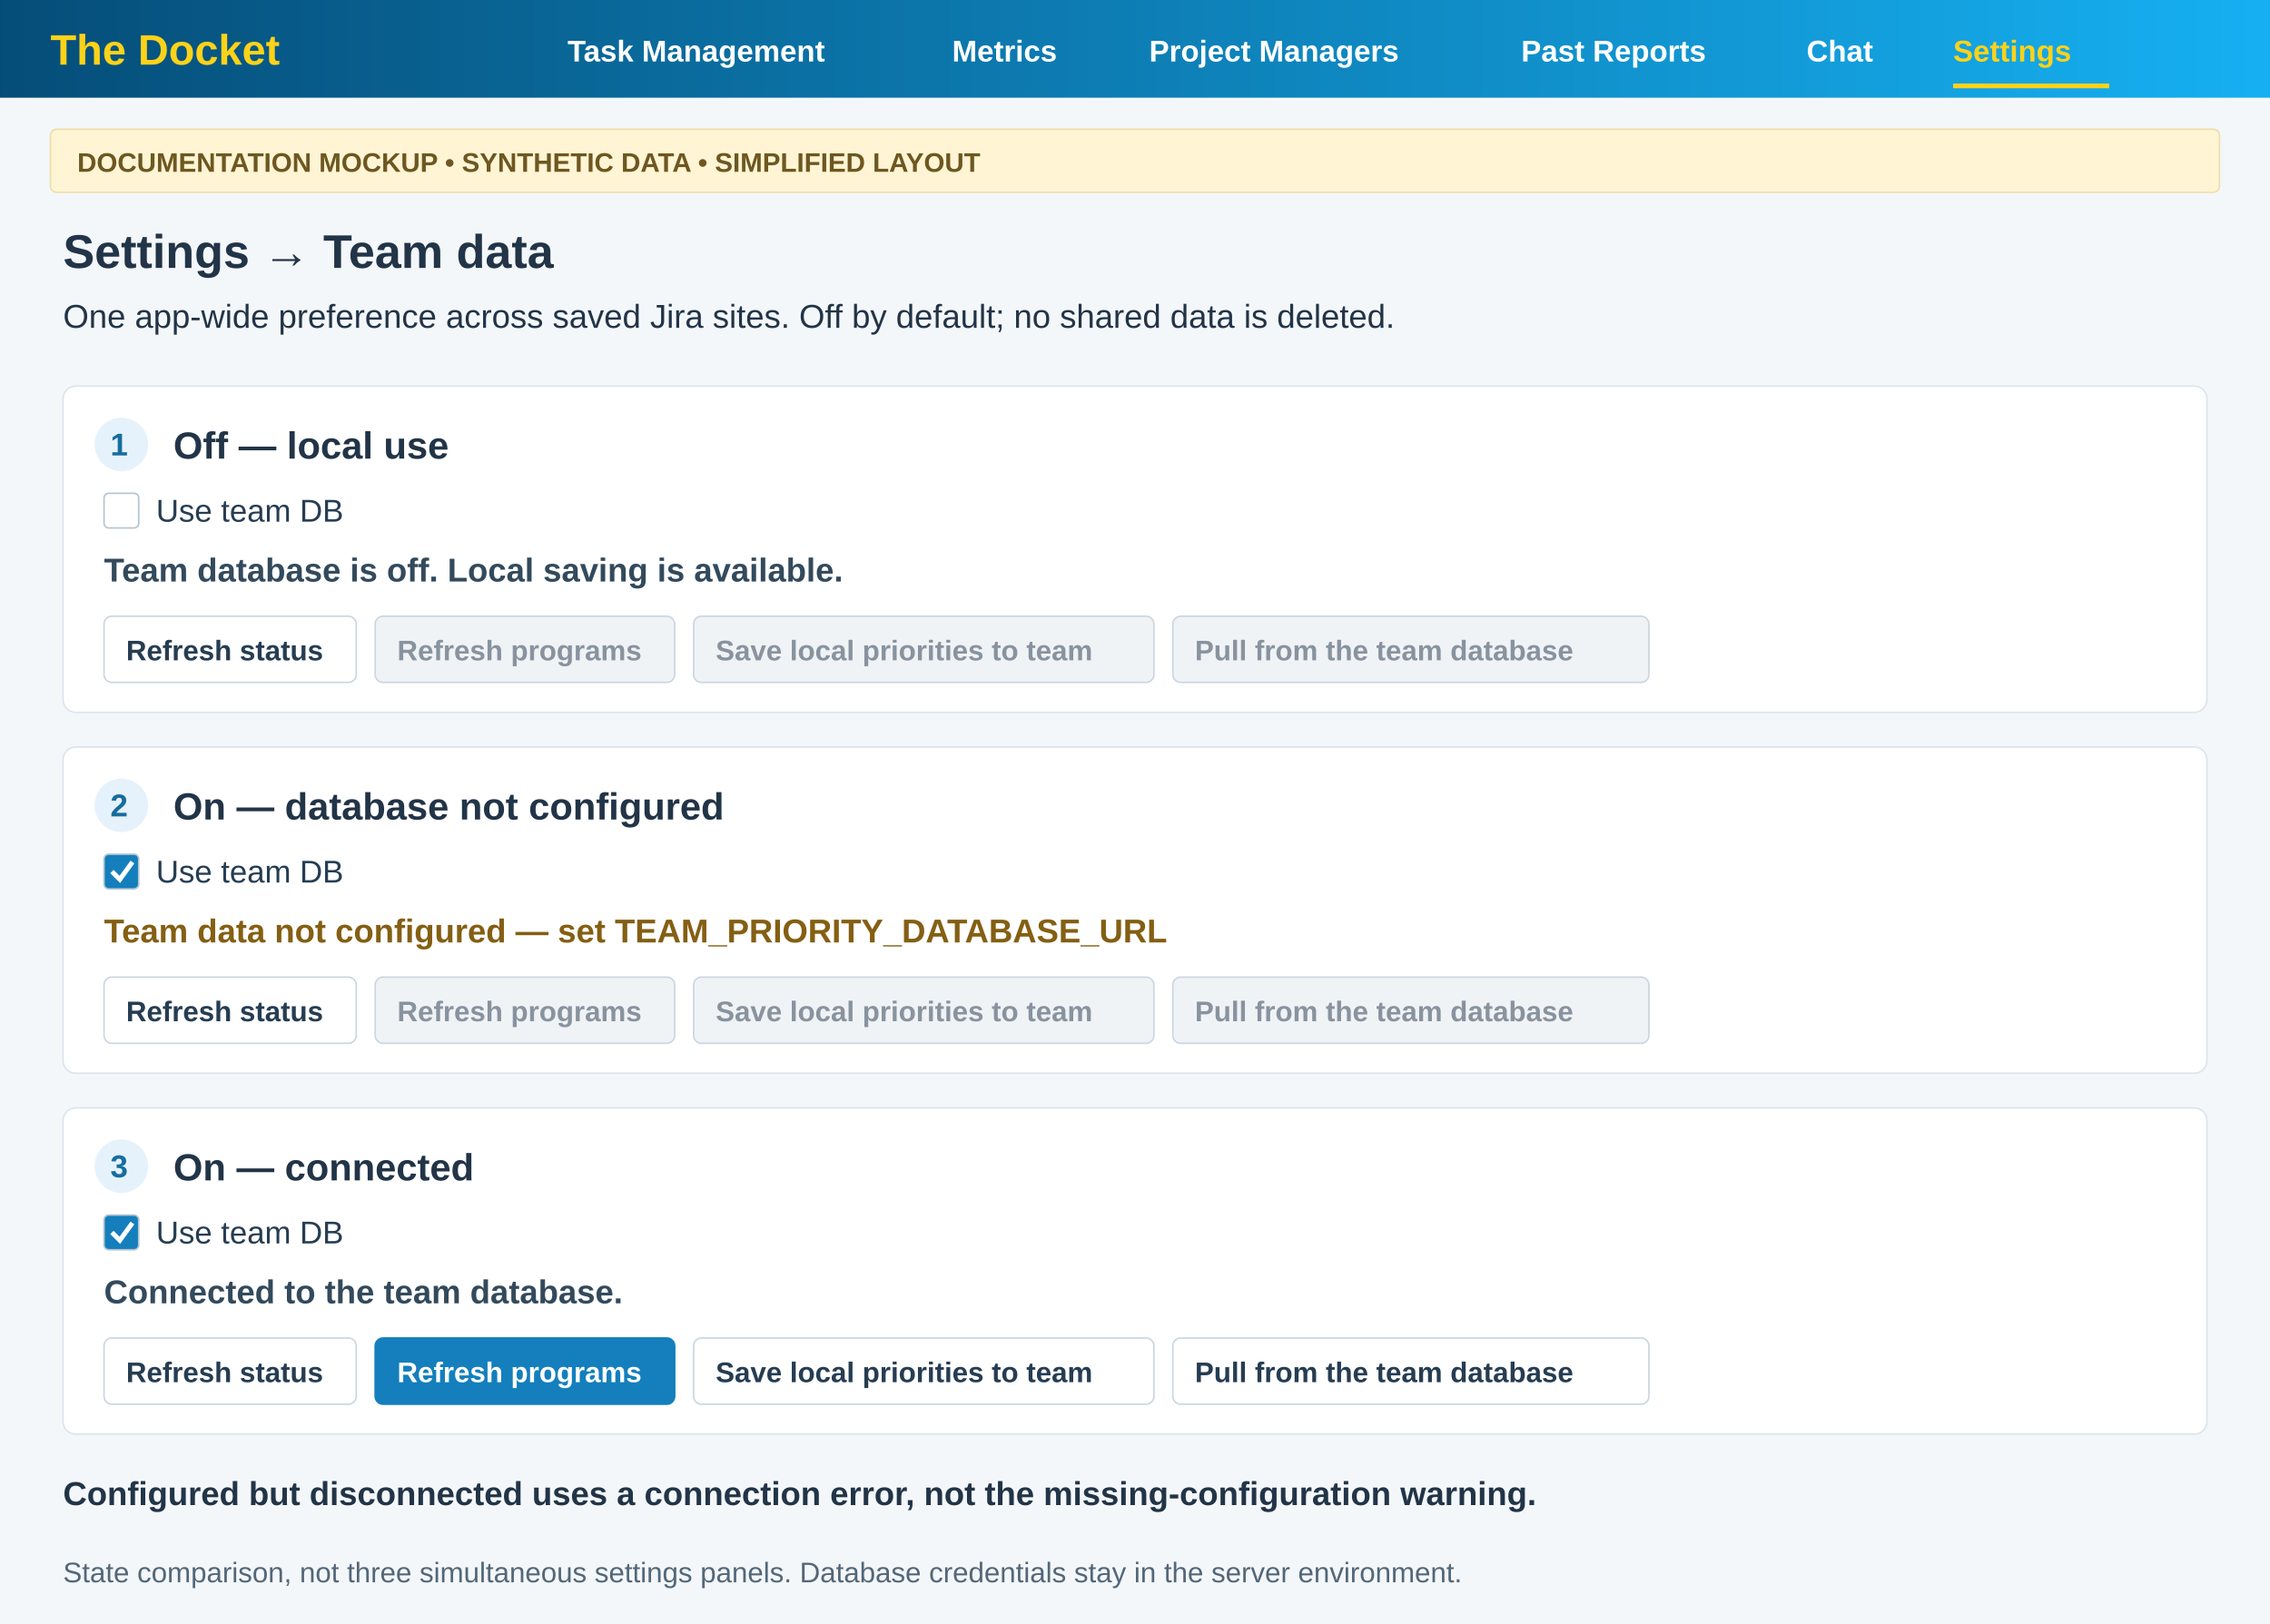
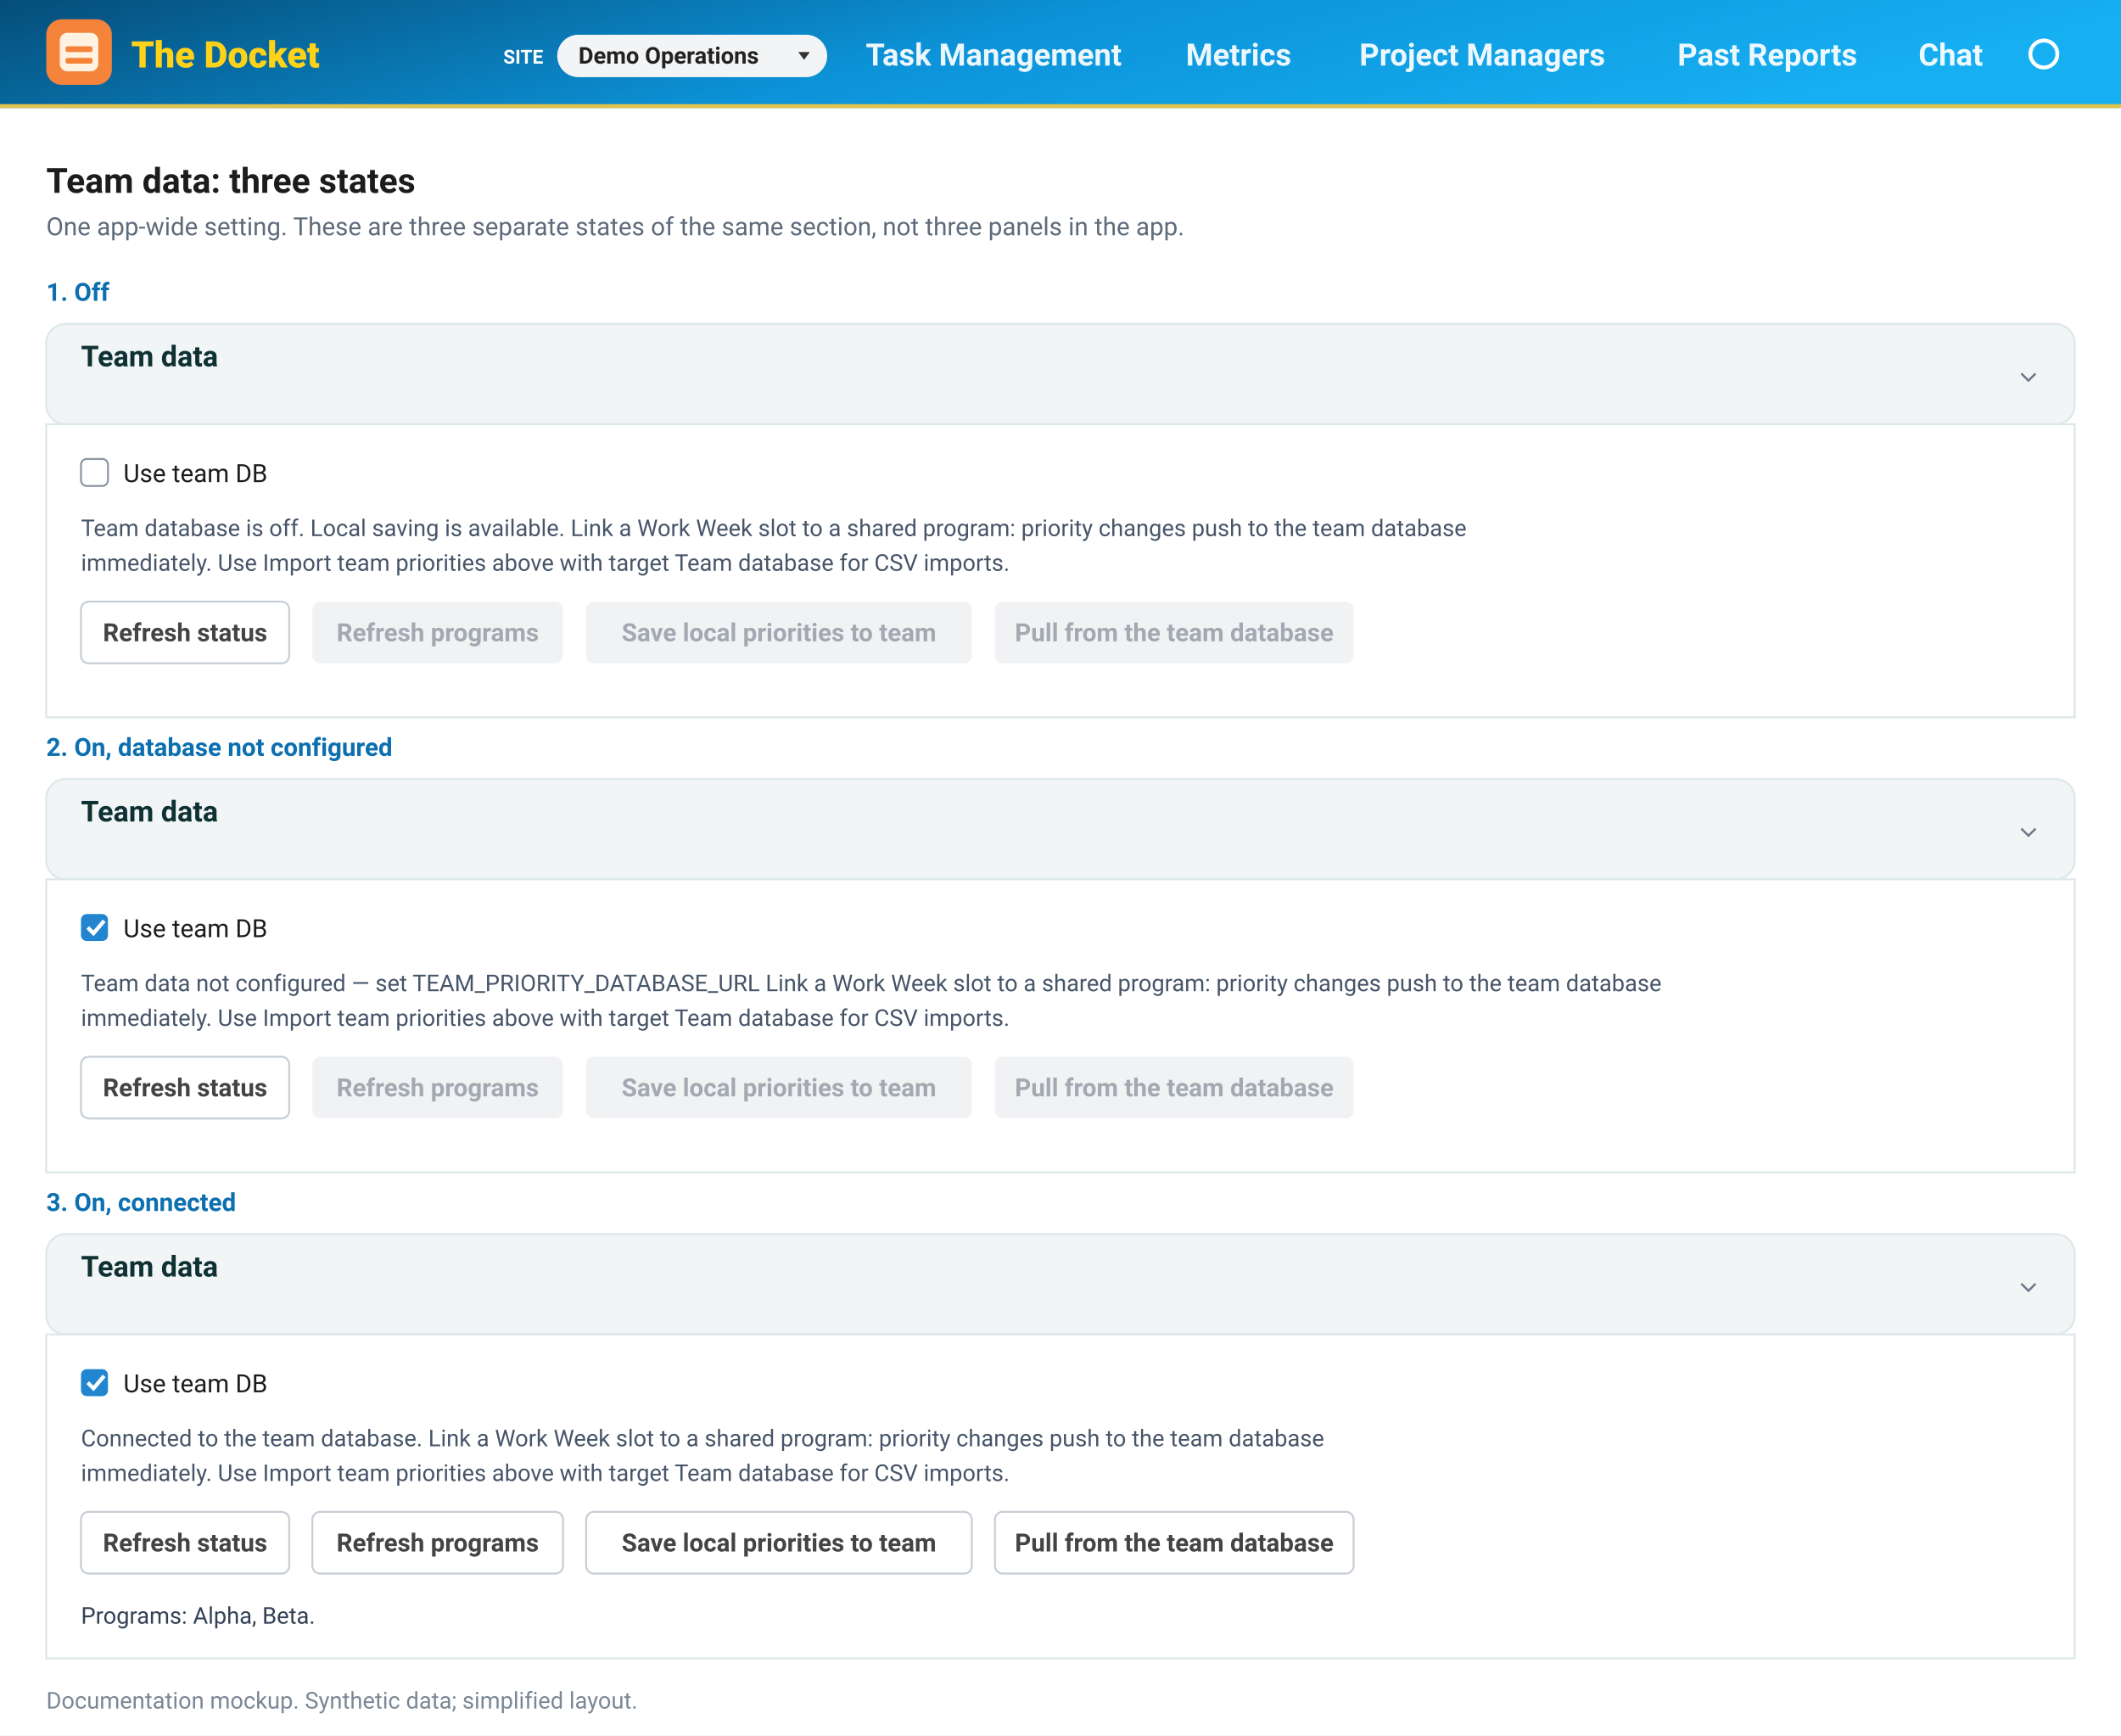
- <svg xmlns="http://www.w3.org/2000/svg" width="1440" height="1030" viewBox="0 0 1440 1030" role="img" aria-labelledby="title desc">
-   <defs>
-     <linearGradient id="nav">
-       <stop stop-color="#054d78" />
-       <stop offset="1" stop-color="#16b0f2" />
-     </linearGradient>
-   </defs>
-   <g font-family="Arial, Helvetica, sans-serif">
-     <rect x="0" y="0" width="1440" height="1030" rx="0" fill="#f4f7fa" stroke="#f4f7fa" />
-     <rect x="0" y="0" width="1440" height="62" rx="0" fill="url(#nav)" stroke="none" />
-     <text x="32" y="41" font-size="27" fill="#fdd219" font-weight="700">The Docket</text>
-     <text x="360" y="39" font-size="19" fill="white" font-weight="600">Task Management</text>
-     <text x="604" y="39" font-size="19" fill="white" font-weight="600">Metrics</text>
-     <text x="729" y="39" font-size="19" fill="white" font-weight="600">Project Managers</text>
-     <text x="965" y="39" font-size="19" fill="white" font-weight="600">Past Reports</text>
-     <text x="1146" y="39" font-size="19" fill="white" font-weight="600">Chat</text>
-     <text x="1239" y="39" font-size="19" fill="#fdd219" font-weight="600">Settings</text>
-     <rect x="1239" y="53" width="99" height="3" rx="0" fill="#fdd219" stroke="none" />
-     <rect x="32" y="82" width="1376" height="40" rx="4" fill="#fff5d5" stroke="#eddfaa" />
-     <text x="49" y="109" font-size="17" fill="#6e5720" font-weight="700">DOCUMENTATION MOCKUP  •  SYNTHETIC DATA  •  SIMPLIFIED LAYOUT</text>
-     <text x="40" y="170" font-size="30" fill="#223447" font-weight="700">Settings → Team data</text>
-     <text x="40" y="208" font-size="21" fill="#223447" font-weight="400">One app-wide preference across saved Jira sites. Off by default; no shared data is deleted.</text>
-     <rect x="40" y="245" width="1360" height="207" rx="8" fill="white" stroke="#dce4ec" />
-     <rect x="60" y="265" width="34" height="34" rx="17" fill="#e6f2fb" stroke="none" />
-     <text x="70" y="289" font-size="20" fill="#176d9e" font-weight="700">1</text>
-     <text x="110" y="291" font-size="24" fill="#223447" font-weight="700">Off — local use</text>
-     <rect x="66" y="313" width="22" height="22" rx="3" fill="white" stroke="#b6c4d2" />
-     <text x="99" y="331" font-size="20" fill="#263d52" font-weight="400">Use team DB</text>
-     <text x="66" y="369" font-size="21" fill="#334a5c" font-weight="600">Team database is off. Local saving is available.</text>
-     <rect x="66" y="391" width="160" height="42" rx="5" fill="white" stroke="#ccd6e1" />
-     <text x="80" y="419" font-size="18" fill="#263d52" font-weight="600">Refresh status</text>
-     <rect x="238" y="391" width="190" height="42" rx="5" fill="#f0f3f6" stroke="#ccd6e1" />
-     <text x="252" y="419" font-size="18" fill="#88939f" font-weight="600">Refresh programs</text>
-     <rect x="440" y="391" width="292" height="42" rx="5" fill="#f0f3f6" stroke="#ccd6e1" />
-     <text x="454" y="419" font-size="18" fill="#88939f" font-weight="600">Save local priorities to team</text>
-     <rect x="744" y="391" width="302" height="42" rx="5" fill="#f0f3f6" stroke="#ccd6e1" />
-     <text x="758" y="419" font-size="18" fill="#88939f" font-weight="600">Pull from the team database</text>
-     <rect x="40" y="474" width="1360" height="207" rx="8" fill="white" stroke="#dce4ec" />
-     <rect x="60" y="494" width="34" height="34" rx="17" fill="#e6f2fb" stroke="none" />
-     <text x="70" y="518" font-size="20" fill="#176d9e" font-weight="700">2</text>
-     <text x="110" y="520" font-size="24" fill="#223447" font-weight="700">On — database not configured</text>
-     <rect x="66" y="542" width="22" height="22" rx="3" fill="#147fbc" stroke="#b6c4d2" />
-     <path d="M71 553 l5 5 l8 -11" fill="none" stroke="white" stroke-width="3" />
-     <text x="99" y="560" font-size="20" fill="#263d52" font-weight="400">Use team DB</text>
-     <text x="66" y="598" font-size="21" fill="#845f13" font-weight="600">Team data not configured — set TEAM_PRIORITY_DATABASE_URL</text>
-     <rect x="66" y="620" width="160" height="42" rx="5" fill="white" stroke="#ccd6e1" />
-     <text x="80" y="648" font-size="18" fill="#263d52" font-weight="600">Refresh status</text>
-     <rect x="238" y="620" width="190" height="42" rx="5" fill="#f0f3f6" stroke="#ccd6e1" />
-     <text x="252" y="648" font-size="18" fill="#88939f" font-weight="600">Refresh programs</text>
-     <rect x="440" y="620" width="292" height="42" rx="5" fill="#f0f3f6" stroke="#ccd6e1" />
-     <text x="454" y="648" font-size="18" fill="#88939f" font-weight="600">Save local priorities to team</text>
-     <rect x="744" y="620" width="302" height="42" rx="5" fill="#f0f3f6" stroke="#ccd6e1" />
-     <text x="758" y="648" font-size="18" fill="#88939f" font-weight="600">Pull from the team database</text>
-     <rect x="40" y="703" width="1360" height="207" rx="8" fill="white" stroke="#dce4ec" />
-     <rect x="60" y="723" width="34" height="34" rx="17" fill="#e6f2fb" stroke="none" />
-     <text x="70" y="747" font-size="20" fill="#176d9e" font-weight="700">3</text>
-     <text x="110" y="749" font-size="24" fill="#223447" font-weight="700">On — connected</text>
-     <rect x="66" y="771" width="22" height="22" rx="3" fill="#147fbc" stroke="#b6c4d2" />
-     <path d="M71 782 l5 5 l8 -11" fill="none" stroke="white" stroke-width="3" />
-     <text x="99" y="789" font-size="20" fill="#263d52" font-weight="400">Use team DB</text>
-     <text x="66" y="827" font-size="21" fill="#334a5c" font-weight="600">Connected to the team database.</text>
-     <rect x="66" y="849" width="160" height="42" rx="5" fill="white" stroke="#ccd6e1" />
-     <text x="80" y="877" font-size="18" fill="#263d52" font-weight="600">Refresh status</text>
-     <rect x="238" y="849" width="190" height="42" rx="5" fill="#147fbc" stroke="#147fbc" />
-     <text x="252" y="877" font-size="18" fill="white" font-weight="600">Refresh programs</text>
-     <rect x="440" y="849" width="292" height="42" rx="5" fill="white" stroke="#ccd6e1" />
-     <text x="454" y="877" font-size="18" fill="#263d52" font-weight="600">Save local priorities to team</text>
-     <rect x="744" y="849" width="302" height="42" rx="5" fill="white" stroke="#ccd6e1" />
-     <text x="758" y="877" font-size="18" fill="#263d52" font-weight="600">Pull from the team database</text>
-     <text x="40" y="955" font-size="21" fill="#223447" font-weight="600">Configured but disconnected uses a connection error, not the missing-configuration warning.</text>
-     <text x="40" y="1004" font-size="18" fill="#526779" font-weight="400">State comparison, not three simultaneous settings panels. Database credentials stay in the server environment.</text>
+ <svg xmlns="http://www.w3.org/2000/svg" width="1100" height="900" viewBox="0 0 1100 900" role="img" aria-labelledby="title desc">
+   <g font-family="-apple-system, BlinkMacSystemFont, 'Segoe UI', Roboto, Helvetica, Arial, sans-serif">
+     <rect x="0" y="0" width="1100" height="900" fill="#fff" />
+     <defs>
+       <linearGradient id="nav" x1="0" y1="0" x2="1" y2="0.2">
+         <stop offset="0" stop-color="#054d78" />
+         <stop offset="0.52" stop-color="#0c93d9" />
+         <stop offset="1" stop-color="#16b0f2" />
+       </linearGradient>
+       <linearGradient id="joke" x1="0" y1="0" x2="1" y2="0">
+         <stop offset="0" stop-color="#FDD219" />
+         <stop offset="0.55" stop-color="#FB9429" />
+         <stop offset="1" stop-color="#F95E4A" />
+       </linearGradient>
+     </defs>
+     <rect x="0" y="0" width="1100" height="56" rx="0" fill="url(#nav)" stroke="none" stroke-width="1" />
+     <rect x="0" y="54" width="1100" height="2" rx="0" fill="#e1c24a" stroke="none" stroke-width="1" />
+     <rect x="24" y="10" width="34" height="34" rx="8" fill="#f5833a" stroke="none" stroke-width="1" />
+     <rect x="31" y="17" width="20" height="20" rx="4" fill="#fff2e0" stroke="none" stroke-width="1" />
+     <rect x="34" y="24" width="14" height="3" rx="1" fill="#f5833a" stroke="none" stroke-width="1" />
+     <rect x="34" y="30" width="14" height="3" rx="1" fill="#f5833a" stroke="none" stroke-width="1" />
+     <text x="68" y="35" font-size="19" fill="#FDD219" font-weight="800" text-anchor="start">The Docket</text>
+     <text x="261" y="33" font-size="10" fill="#fff" font-weight="700" text-anchor="start">SITE</text>
+     <rect x="289" y="18" width="140" height="22" rx="11" fill="#f3f4f6" stroke="none" stroke-width="1" />
+     <text x="300" y="33" font-size="12" fill="#222" font-weight="700" text-anchor="start">Demo Operations</text>
+     <path d="M414 27 l3 4 l3 -4" fill="#333" />
+     <text x="449" y="34" font-size="16" fill="rgba(255,255,255,0.92)" font-weight="600" text-anchor="start">Task Management</text>
+     <text x="615" y="34" font-size="16" fill="rgba(255,255,255,0.92)" font-weight="600" text-anchor="start">Metrics</text>
+     <text x="705" y="34" font-size="16" fill="rgba(255,255,255,0.92)" font-weight="600" text-anchor="start">Project Managers</text>
+     <text x="870" y="34" font-size="16" fill="rgba(255,255,255,0.92)" font-weight="600" text-anchor="start">Past Reports</text>
+     <text x="995" y="34" font-size="16" fill="rgba(255,255,255,0.92)" font-weight="600" text-anchor="start">Chat</text>
+     <circle cx="1060" cy="28" r="7" fill="none" stroke="#fff" stroke-width="2" />
+     <text x="24" y="100" font-size="18" fill="#1b1c1d" font-weight="700" text-anchor="start">Team data: three states</text>
+     <text x="24" y="122" font-size="13" fill="#5f6b7a" font-weight="400" text-anchor="start">One app-wide setting. These are three separate states of the same section, not three panels in the app.</text>
+     <text x="24" y="156" font-size="13" fill="#0c6fb0" font-weight="700" text-anchor="start">1. Off</text>
+     <rect x="24" y="168" width="1052" height="52" rx="10" fill="#f1f5f6" stroke="#dde7e9" stroke-width="1" />
+     <text x="42" y="190" font-size="15" fill="#0F3133" font-weight="700" text-anchor="start">Team data</text>
+     <text x="1052" y="198" font-size="14" fill="#6b7785" font-weight="400" text-anchor="middle">⌄</text>
+     <rect x="24" y="220" width="1052" height="152" rx="0" fill="#fff" stroke="#dde7e9" stroke-width="1" />
+     <rect x="42" y="238" width="14" height="14" rx="3" fill="#fff" stroke="#8c96a3" stroke-width="1" />
+     <text x="64" y="250" font-size="13" fill="#1b1c1d" font-weight="400" text-anchor="start">Use team DB</text>
+     <text x="42" y="278" font-size="12" fill="#475569" font-weight="400" text-anchor="start">Team database is off. Local saving is available. Link a Work Week slot to a shared program: priority changes push to the team database</text>
+     <text x="42" y="296" font-size="12" fill="#475569" font-weight="400" text-anchor="start">immediately. Use Import team priorities above with target Team database for CSV imports.</text>
+     <rect x="42" y="312" width="108" height="32" rx="4" fill="#fff" stroke="#c7ced6" stroke-width="1" />
+     <text x="96.0" y="332.55" font-size="13" fill="#444" font-weight="600" text-anchor="middle">Refresh status</text>
+     <rect x="162" y="312" width="130" height="32" rx="4" fill="#f1f2f4" stroke="none" stroke-width="1" />
+     <text x="227.0" y="332.55" font-size="13" fill="#a3a9b1" font-weight="600" text-anchor="middle">Refresh programs</text>
+     <rect x="304" y="312" width="200" height="32" rx="4" fill="#f1f2f4" stroke="none" stroke-width="1" />
+     <text x="404.0" y="332.55" font-size="13" fill="#a3a9b1" font-weight="600" text-anchor="middle">Save local priorities to team</text>
+     <rect x="516" y="312" width="186" height="32" rx="4" fill="#f1f2f4" stroke="none" stroke-width="1" />
+     <text x="609.0" y="332.55" font-size="13" fill="#a3a9b1" font-weight="600" text-anchor="middle">Pull from the team database</text>
+     <text x="24" y="392" font-size="13" fill="#0c6fb0" font-weight="700" text-anchor="start">2. On, database not configured</text>
+     <rect x="24" y="404" width="1052" height="52" rx="10" fill="#f1f5f6" stroke="#dde7e9" stroke-width="1" />
+     <text x="42" y="426" font-size="15" fill="#0F3133" font-weight="700" text-anchor="start">Team data</text>
+     <text x="1052" y="434" font-size="14" fill="#6b7785" font-weight="400" text-anchor="middle">⌄</text>
+     <rect x="24" y="456" width="1052" height="152" rx="0" fill="#fff" stroke="#dde7e9" stroke-width="1" />
+     <rect x="42" y="474" width="14" height="14" rx="3" fill="#2185d0" stroke="none" stroke-width="1" />
+     <path d="M45.5 481.0 l3 3 l5.5 -6.5" stroke="#fff" stroke-width="2" fill="none" />
+     <text x="64" y="486" font-size="13" fill="#1b1c1d" font-weight="400" text-anchor="start">Use team DB</text>
+     <text x="42" y="514" font-size="12" fill="#475569" font-weight="400" text-anchor="start">Team data not configured — set TEAM_PRIORITY_DATABASE_URL Link a Work Week slot to a shared program: priority changes push to the team database</text>
+     <text x="42" y="532" font-size="12" fill="#475569" font-weight="400" text-anchor="start">immediately. Use Import team priorities above with target Team database for CSV imports.</text>
+     <rect x="42" y="548" width="108" height="32" rx="4" fill="#fff" stroke="#c7ced6" stroke-width="1" />
+     <text x="96.0" y="568.55" font-size="13" fill="#444" font-weight="600" text-anchor="middle">Refresh status</text>
+     <rect x="162" y="548" width="130" height="32" rx="4" fill="#f1f2f4" stroke="none" stroke-width="1" />
+     <text x="227.0" y="568.55" font-size="13" fill="#a3a9b1" font-weight="600" text-anchor="middle">Refresh programs</text>
+     <rect x="304" y="548" width="200" height="32" rx="4" fill="#f1f2f4" stroke="none" stroke-width="1" />
+     <text x="404.0" y="568.55" font-size="13" fill="#a3a9b1" font-weight="600" text-anchor="middle">Save local priorities to team</text>
+     <rect x="516" y="548" width="186" height="32" rx="4" fill="#f1f2f4" stroke="none" stroke-width="1" />
+     <text x="609.0" y="568.55" font-size="13" fill="#a3a9b1" font-weight="600" text-anchor="middle">Pull from the team database</text>
+     <text x="24" y="628" font-size="13" fill="#0c6fb0" font-weight="700" text-anchor="start">3. On, connected</text>
+     <rect x="24" y="640" width="1052" height="52" rx="10" fill="#f1f5f6" stroke="#dde7e9" stroke-width="1" />
+     <text x="42" y="662" font-size="15" fill="#0F3133" font-weight="700" text-anchor="start">Team data</text>
+     <text x="1052" y="670" font-size="14" fill="#6b7785" font-weight="400" text-anchor="middle">⌄</text>
+     <rect x="24" y="692" width="1052" height="168" rx="0" fill="#fff" stroke="#dde7e9" stroke-width="1" />
+     <rect x="42" y="710" width="14" height="14" rx="3" fill="#2185d0" stroke="none" stroke-width="1" />
+     <path d="M45.5 717.0 l3 3 l5.5 -6.5" stroke="#fff" stroke-width="2" fill="none" />
+     <text x="64" y="722" font-size="13" fill="#1b1c1d" font-weight="400" text-anchor="start">Use team DB</text>
+     <text x="42" y="750" font-size="12" fill="#475569" font-weight="400" text-anchor="start">Connected to the team database. Link a Work Week slot to a shared program: priority changes push to the team database</text>
+     <text x="42" y="768" font-size="12" fill="#475569" font-weight="400" text-anchor="start">immediately. Use Import team priorities above with target Team database for CSV imports.</text>
+     <rect x="42" y="784" width="108" height="32" rx="4" fill="#fff" stroke="#c7ced6" stroke-width="1" />
+     <text x="96.0" y="804.55" font-size="13" fill="#444" font-weight="600" text-anchor="middle">Refresh status</text>
+     <rect x="162" y="784" width="130" height="32" rx="4" fill="#fff" stroke="#c7ced6" stroke-width="1" />
+     <text x="227.0" y="804.55" font-size="13" fill="#444" font-weight="600" text-anchor="middle">Refresh programs</text>
+     <rect x="304" y="784" width="200" height="32" rx="4" fill="#fff" stroke="#c7ced6" stroke-width="1" />
+     <text x="404.0" y="804.55" font-size="13" fill="#444" font-weight="600" text-anchor="middle">Save local priorities to team</text>
+     <rect x="516" y="784" width="186" height="32" rx="4" fill="#fff" stroke="#c7ced6" stroke-width="1" />
+     <text x="609.0" y="804.55" font-size="13" fill="#444" font-weight="600" text-anchor="middle">Pull from the team database</text>
+     <text x="42" y="842" font-size="12" fill="#334155" font-weight="400" text-anchor="start">Programs: Alpha, Beta.</text>
+     <text x="24" y="886" font-size="12" fill="#7a8794" font-weight="400" text-anchor="start">Documentation mockup. Synthetic data; simplified layout.</text>
  </g>
</svg>
